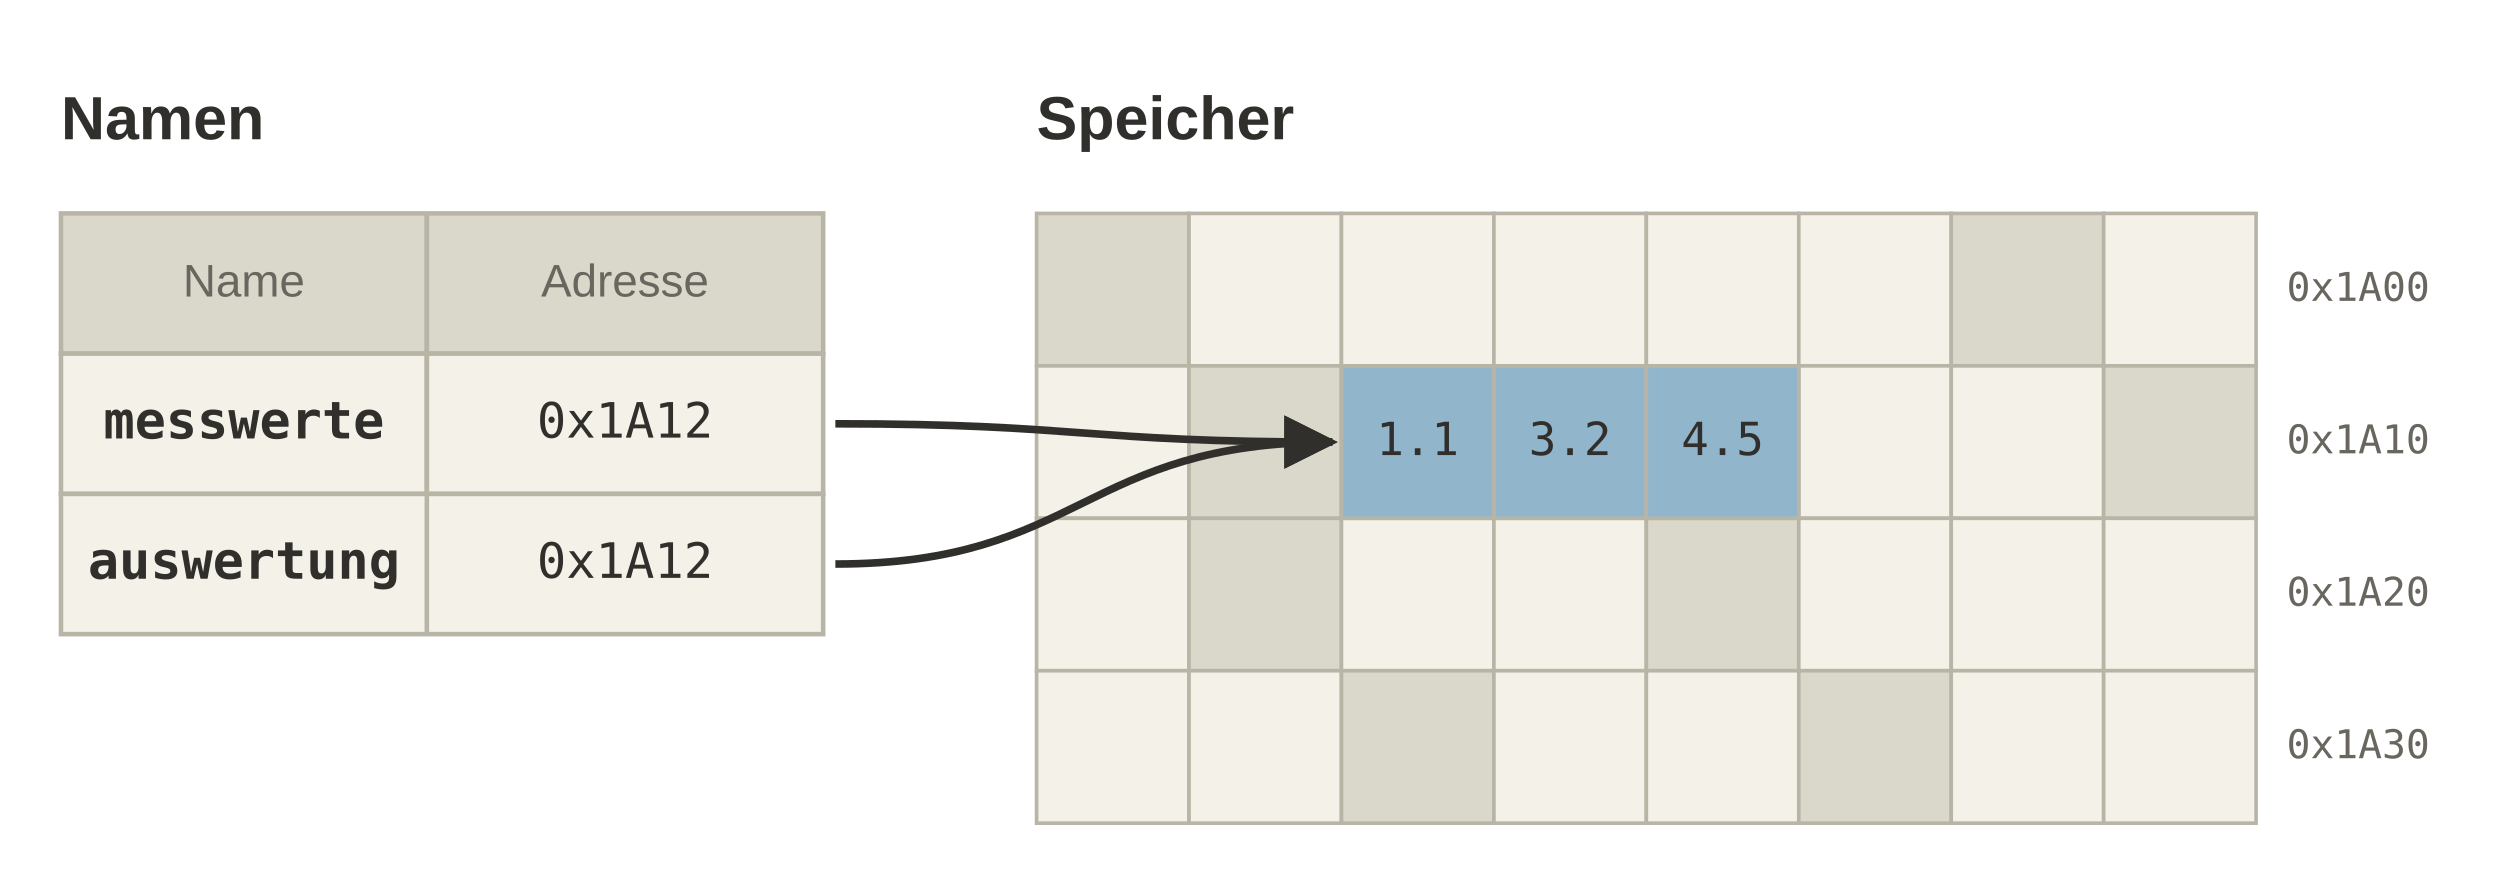
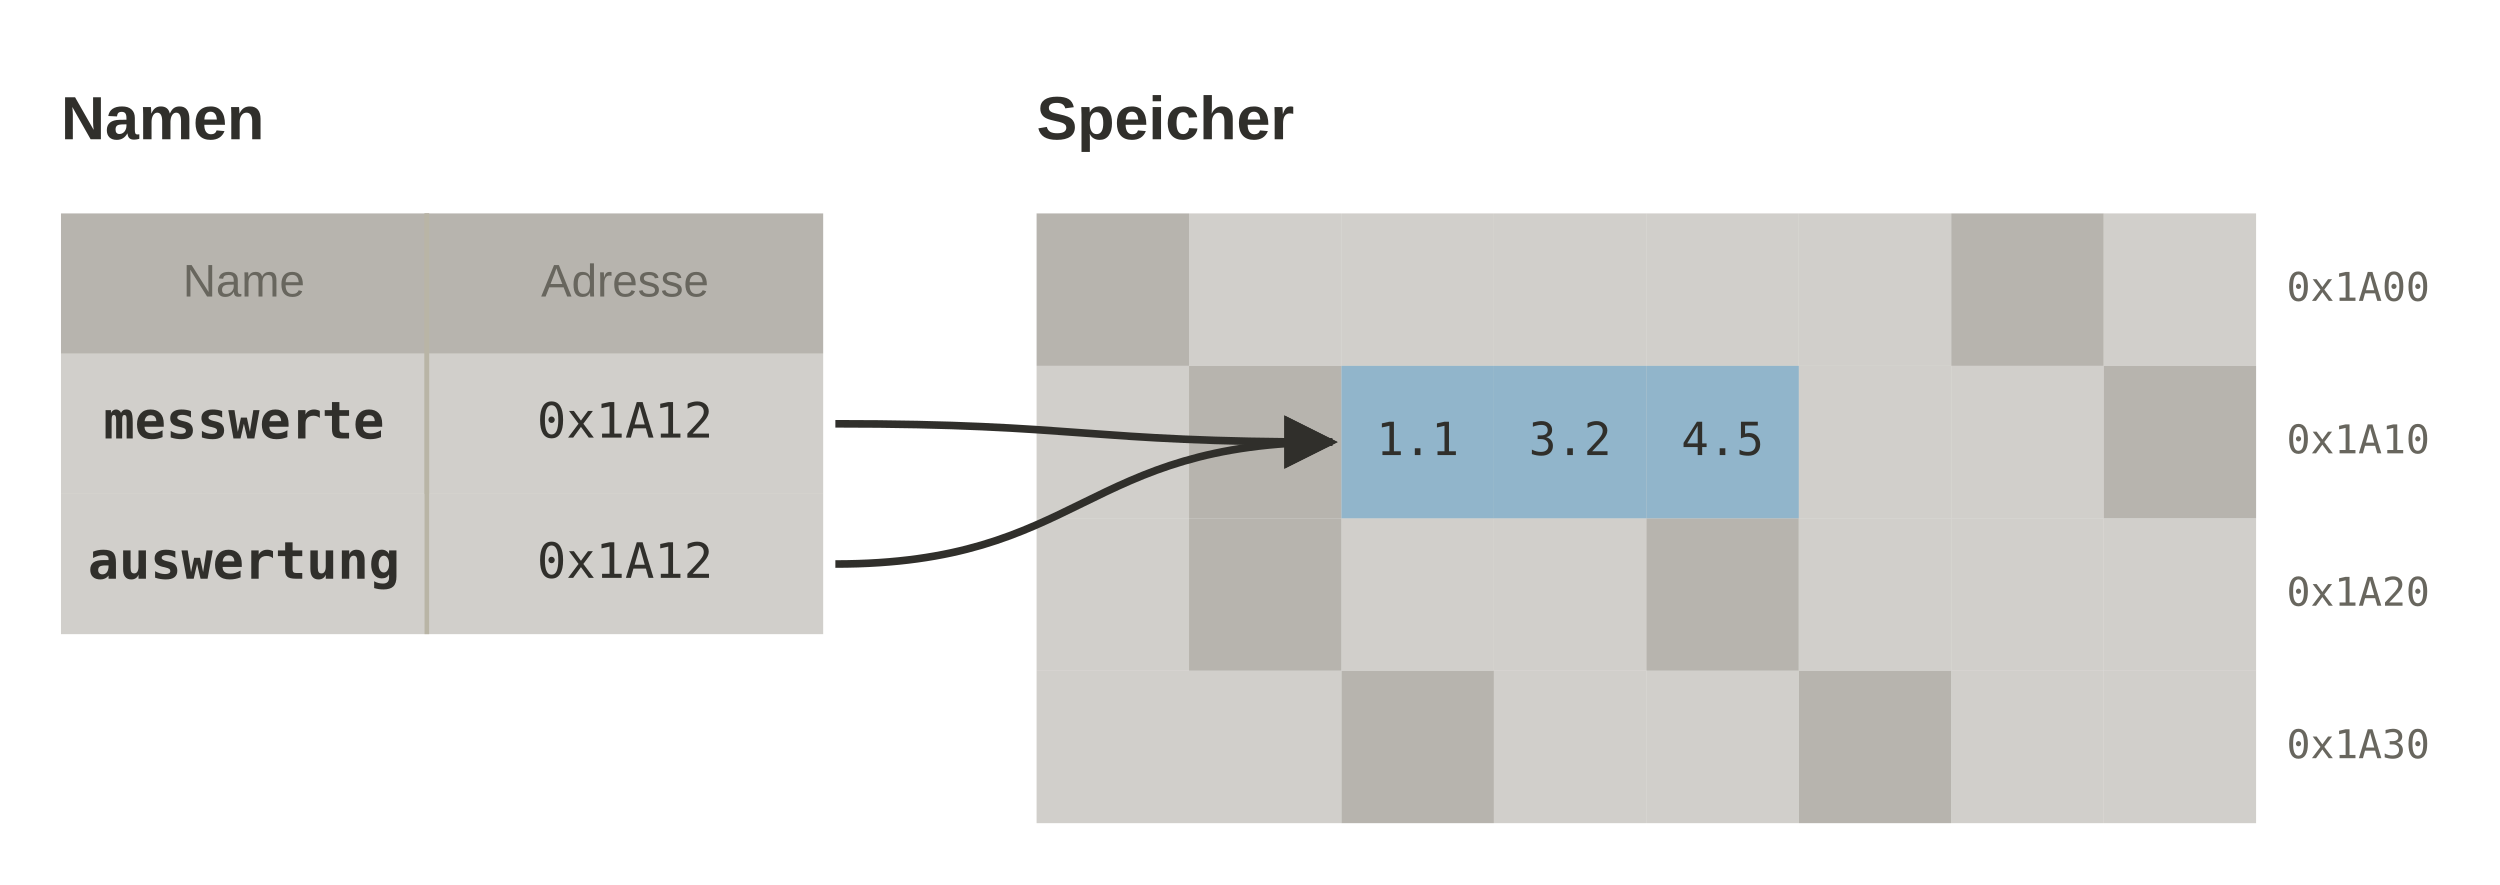
<svg xmlns="http://www.w3.org/2000/svg" viewBox="0 0 820 290" width="820" height="290">
  <defs>
    <marker id="ah" viewBox="0 0 10 10" refX="9" refY="5" markerWidth="7" markerHeight="7" orient="auto-start-reverse">
      <path d="M0,0 L10,5 L0,10 z" fill="#302F2B" />
    </marker>
    <marker id="ahg" viewBox="0 0 10 10" refX="9" refY="5" markerWidth="7" markerHeight="7" orient="auto-start-reverse">
-       <path d="M0,0 L10,5 L0,10 z" fill="#B9B5A6" />
+       <path d="M0,0 L10,5 L0,10 z" fill="#99958C" />
    </marker>
  </defs>
  <text x="20" y="40" font-family="'DIN Pro','DINPro',Arial,sans-serif" font-size="20" fill="#302F2B" text-anchor="start" dominant-baseline="middle" font-weight="bold" style="font-variant-ligatures:none;font-feature-settings:'liga' 0,'clig' 0">Namen</text>
  <text x="340" y="40" font-family="'DIN Pro','DINPro',Arial,sans-serif" font-size="20" fill="#302F2B" text-anchor="start" dominant-baseline="middle" font-weight="bold" style="font-variant-ligatures:none;font-feature-settings:'liga' 0,'clig' 0">Speicher</text>
-   <rect x="20" y="70" width="250" height="46" fill="#DAD7CB" stroke="#B9B5A6" stroke-width="1.5" />
+   <rect x="20" y="70" width="250" height="46" fill="#99958C" fill-opacity="0.7" />
  <text x="80" y="93.0" font-family="'DIN Pro','DINPro',Arial,sans-serif" font-size="15" fill="#68665E" text-anchor="middle" dominant-baseline="middle" font-weight="normal" style="font-variant-ligatures:none;font-feature-settings:'liga' 0,'clig' 0">Name</text>
  <text x="205" y="93.0" font-family="'DIN Pro','DINPro',Arial,sans-serif" font-size="15" fill="#68665E" text-anchor="middle" dominant-baseline="middle" font-weight="normal" style="font-variant-ligatures:none;font-feature-settings:'liga' 0,'clig' 0">Adresse</text>
-   <rect x="20" y="116" width="250" height="46" fill="#F3F1E8" stroke="#B9B5A6" stroke-width="1.5" />
+   <rect x="20" y="116" width="250" height="46" fill="#99958C" fill-opacity="0.45" />
  <line x1="140" y1="70" x2="140" y2="162" stroke="#B9B5A6" stroke-width="1.5" />
  <text x="80" y="139.0" font-family="Menlo,Consolas,monospace" font-size="17" fill="#302F2B" text-anchor="middle" dominant-baseline="middle" font-weight="bold" style="font-variant-ligatures:none;font-feature-settings:'liga' 0,'clig' 0">messwerte</text>
  <text x="205" y="139.0" font-family="Menlo,Consolas,monospace" font-size="16" fill="#302F2B" text-anchor="middle" dominant-baseline="middle" font-weight="normal" style="font-variant-ligatures:none;font-feature-settings:'liga' 0,'clig' 0">0x1A12</text>
-   <rect x="20" y="162" width="250" height="46" fill="#F3F1E8" stroke="#B9B5A6" stroke-width="1.5" />
+   <rect x="20" y="162" width="250" height="46" fill="#99958C" fill-opacity="0.45" />
  <line x1="140" y1="70" x2="140" y2="208" stroke="#B9B5A6" stroke-width="1.5" />
  <text x="80" y="185.0" font-family="Menlo,Consolas,monospace" font-size="17" fill="#302F2B" text-anchor="middle" dominant-baseline="middle" font-weight="bold" style="font-variant-ligatures:none;font-feature-settings:'liga' 0,'clig' 0">auswertung</text>
  <text x="205" y="185.0" font-family="Menlo,Consolas,monospace" font-size="16" fill="#302F2B" text-anchor="middle" dominant-baseline="middle" font-weight="normal" style="font-variant-ligatures:none;font-feature-settings:'liga' 0,'clig' 0">0x1A12</text>
-   <rect x="340" y="70" width="50" height="50" fill="#DAD7CB" stroke="#B9B5A6" stroke-width="1.2" />
-   <rect x="390" y="70" width="50" height="50" fill="#F3F1E8" stroke="#B9B5A6" stroke-width="1.2" />
-   <rect x="440" y="70" width="50" height="50" fill="#F3F1E8" stroke="#B9B5A6" stroke-width="1.2" />
-   <rect x="490" y="70" width="50" height="50" fill="#F3F1E8" stroke="#B9B5A6" stroke-width="1.2" />
-   <rect x="540" y="70" width="50" height="50" fill="#F3F1E8" stroke="#B9B5A6" stroke-width="1.2" />
-   <rect x="590" y="70" width="50" height="50" fill="#F3F1E8" stroke="#B9B5A6" stroke-width="1.2" />
-   <rect x="640" y="70" width="50" height="50" fill="#DAD7CB" stroke="#B9B5A6" stroke-width="1.2" />
-   <rect x="690" y="70" width="50" height="50" fill="#F3F1E8" stroke="#B9B5A6" stroke-width="1.2" />
-   <rect x="340" y="120" width="50" height="50" fill="#F3F1E8" stroke="#B9B5A6" stroke-width="1.2" />
-   <rect x="390" y="120" width="50" height="50" fill="#DAD7CB" stroke="#B9B5A6" stroke-width="1.2" />
-   <rect x="440" y="120" width="50" height="50" fill="#F3F1E8" stroke="#B9B5A6" stroke-width="1.2" />
-   <rect x="490" y="120" width="50" height="50" fill="#F3F1E8" stroke="#B9B5A6" stroke-width="1.2" />
-   <rect x="540" y="120" width="50" height="50" fill="#F3F1E8" stroke="#B9B5A6" stroke-width="1.2" />
-   <rect x="590" y="120" width="50" height="50" fill="#F3F1E8" stroke="#B9B5A6" stroke-width="1.2" />
-   <rect x="640" y="120" width="50" height="50" fill="#F3F1E8" stroke="#B9B5A6" stroke-width="1.2" />
-   <rect x="690" y="120" width="50" height="50" fill="#DAD7CB" stroke="#B9B5A6" stroke-width="1.2" />
-   <rect x="340" y="170" width="50" height="50" fill="#F3F1E8" stroke="#B9B5A6" stroke-width="1.2" />
-   <rect x="390" y="170" width="50" height="50" fill="#DAD7CB" stroke="#B9B5A6" stroke-width="1.2" />
-   <rect x="440" y="170" width="50" height="50" fill="#F3F1E8" stroke="#B9B5A6" stroke-width="1.2" />
-   <rect x="490" y="170" width="50" height="50" fill="#F3F1E8" stroke="#B9B5A6" stroke-width="1.2" />
-   <rect x="540" y="170" width="50" height="50" fill="#DAD7CB" stroke="#B9B5A6" stroke-width="1.2" />
-   <rect x="590" y="170" width="50" height="50" fill="#F3F1E8" stroke="#B9B5A6" stroke-width="1.2" />
-   <rect x="640" y="170" width="50" height="50" fill="#F3F1E8" stroke="#B9B5A6" stroke-width="1.2" />
-   <rect x="690" y="170" width="50" height="50" fill="#F3F1E8" stroke="#B9B5A6" stroke-width="1.2" />
-   <rect x="340" y="220" width="50" height="50" fill="#F3F1E8" stroke="#B9B5A6" stroke-width="1.2" />
-   <rect x="390" y="220" width="50" height="50" fill="#F3F1E8" stroke="#B9B5A6" stroke-width="1.2" />
-   <rect x="440" y="220" width="50" height="50" fill="#DAD7CB" stroke="#B9B5A6" stroke-width="1.2" />
-   <rect x="490" y="220" width="50" height="50" fill="#F3F1E8" stroke="#B9B5A6" stroke-width="1.2" />
-   <rect x="540" y="220" width="50" height="50" fill="#F3F1E8" stroke="#B9B5A6" stroke-width="1.2" />
-   <rect x="590" y="220" width="50" height="50" fill="#DAD7CB" stroke="#B9B5A6" stroke-width="1.2" />
-   <rect x="640" y="220" width="50" height="50" fill="#F3F1E8" stroke="#B9B5A6" stroke-width="1.2" />
-   <rect x="690" y="220" width="50" height="50" fill="#F3F1E8" stroke="#B9B5A6" stroke-width="1.2" />
+   <rect x="340" y="70" width="50" height="50" fill="#99958C" fill-opacity="0.7" />
+   <rect x="390" y="70" width="50" height="50" fill="#99958C" fill-opacity="0.45" />
+   <rect x="440" y="70" width="50" height="50" fill="#99958C" fill-opacity="0.45" />
+   <rect x="490" y="70" width="50" height="50" fill="#99958C" fill-opacity="0.45" />
+   <rect x="540" y="70" width="50" height="50" fill="#99958C" fill-opacity="0.45" />
+   <rect x="590" y="70" width="50" height="50" fill="#99958C" fill-opacity="0.45" />
+   <rect x="640" y="70" width="50" height="50" fill="#99958C" fill-opacity="0.7" />
+   <rect x="690" y="70" width="50" height="50" fill="#99958C" fill-opacity="0.45" />
+   <rect x="340" y="120" width="50" height="50" fill="#99958C" fill-opacity="0.45" />
+   <rect x="390" y="120" width="50" height="50" fill="#99958C" fill-opacity="0.7" />
+   <rect x="440" y="120" width="50" height="50" fill="#99958C" fill-opacity="0.45" />
+   <rect x="490" y="120" width="50" height="50" fill="#99958C" fill-opacity="0.45" />
+   <rect x="540" y="120" width="50" height="50" fill="#99958C" fill-opacity="0.45" />
+   <rect x="590" y="120" width="50" height="50" fill="#99958C" fill-opacity="0.45" />
+   <rect x="640" y="120" width="50" height="50" fill="#99958C" fill-opacity="0.45" />
+   <rect x="690" y="120" width="50" height="50" fill="#99958C" fill-opacity="0.7" />
+   <rect x="340" y="170" width="50" height="50" fill="#99958C" fill-opacity="0.45" />
+   <rect x="390" y="170" width="50" height="50" fill="#99958C" fill-opacity="0.7" />
+   <rect x="440" y="170" width="50" height="50" fill="#99958C" fill-opacity="0.45" />
+   <rect x="490" y="170" width="50" height="50" fill="#99958C" fill-opacity="0.45" />
+   <rect x="540" y="170" width="50" height="50" fill="#99958C" fill-opacity="0.7" />
+   <rect x="590" y="170" width="50" height="50" fill="#99958C" fill-opacity="0.45" />
+   <rect x="640" y="170" width="50" height="50" fill="#99958C" fill-opacity="0.45" />
+   <rect x="690" y="170" width="50" height="50" fill="#99958C" fill-opacity="0.45" />
+   <rect x="340" y="220" width="50" height="50" fill="#99958C" fill-opacity="0.45" />
+   <rect x="390" y="220" width="50" height="50" fill="#99958C" fill-opacity="0.45" />
+   <rect x="440" y="220" width="50" height="50" fill="#99958C" fill-opacity="0.7" />
+   <rect x="490" y="220" width="50" height="50" fill="#99958C" fill-opacity="0.45" />
+   <rect x="540" y="220" width="50" height="50" fill="#99958C" fill-opacity="0.45" />
+   <rect x="590" y="220" width="50" height="50" fill="#99958C" fill-opacity="0.7" />
+   <rect x="640" y="220" width="50" height="50" fill="#99958C" fill-opacity="0.45" />
+   <rect x="690" y="220" width="50" height="50" fill="#99958C" fill-opacity="0.45" />
  <text x="750" y="95.0" font-family="Menlo,Consolas,monospace" font-size="13" fill="#68665E" text-anchor="start" dominant-baseline="middle" font-weight="normal" style="font-variant-ligatures:none;font-feature-settings:'liga' 0,'clig' 0">0x1A00</text>
  <text x="750" y="145.0" font-family="Menlo,Consolas,monospace" font-size="13" fill="#68665E" text-anchor="start" dominant-baseline="middle" font-weight="normal" style="font-variant-ligatures:none;font-feature-settings:'liga' 0,'clig' 0">0x1A10</text>
  <text x="750" y="195.0" font-family="Menlo,Consolas,monospace" font-size="13" fill="#68665E" text-anchor="start" dominant-baseline="middle" font-weight="normal" style="font-variant-ligatures:none;font-feature-settings:'liga' 0,'clig' 0">0x1A20</text>
  <text x="750" y="245.0" font-family="Menlo,Consolas,monospace" font-size="13" fill="#68665E" text-anchor="start" dominant-baseline="middle" font-weight="normal" style="font-variant-ligatures:none;font-feature-settings:'liga' 0,'clig' 0">0x1A30</text>
-   <rect x="440" y="120" width="50" height="50" fill="#91B5CB" stroke="#B9B5A6" stroke-width="1.2" />
+   <rect x="440" y="120" width="50" height="50" fill="#91B5CB" />
  <text x="465.0" y="145.0" font-family="Menlo,Consolas,monospace" font-size="15" fill="#302F2B" text-anchor="middle" dominant-baseline="middle" font-weight="normal" style="font-variant-ligatures:none;font-feature-settings:'liga' 0,'clig' 0">1.1</text>
-   <rect x="490" y="120" width="50" height="50" fill="#91B5CB" stroke="#B9B5A6" stroke-width="1.2" />
+   <rect x="490" y="120" width="50" height="50" fill="#91B5CB" />
  <text x="515.0" y="145.0" font-family="Menlo,Consolas,monospace" font-size="15" fill="#302F2B" text-anchor="middle" dominant-baseline="middle" font-weight="normal" style="font-variant-ligatures:none;font-feature-settings:'liga' 0,'clig' 0">3.2</text>
-   <rect x="540" y="120" width="50" height="50" fill="#91B5CB" stroke="#B9B5A6" stroke-width="1.2" />
+   <rect x="540" y="120" width="50" height="50" fill="#91B5CB" />
  <text x="565.0" y="145.0" font-family="Menlo,Consolas,monospace" font-size="15" fill="#302F2B" text-anchor="middle" dominant-baseline="middle" font-weight="normal" style="font-variant-ligatures:none;font-feature-settings:'liga' 0,'clig' 0">4.5</text>
  <path d="M274,139.0 C355.0,139.0 355.0,145.0 437,145.0" fill="none" stroke-width="2.5" stroke="#302F2B" marker-end="url(#ah)" />
  <path d="M274,185.0 C355.0,185.0 355.0,145.0 437,145.0" fill="none" stroke-width="2.5" stroke="#302F2B" marker-end="url(#ah)" />
</svg>
